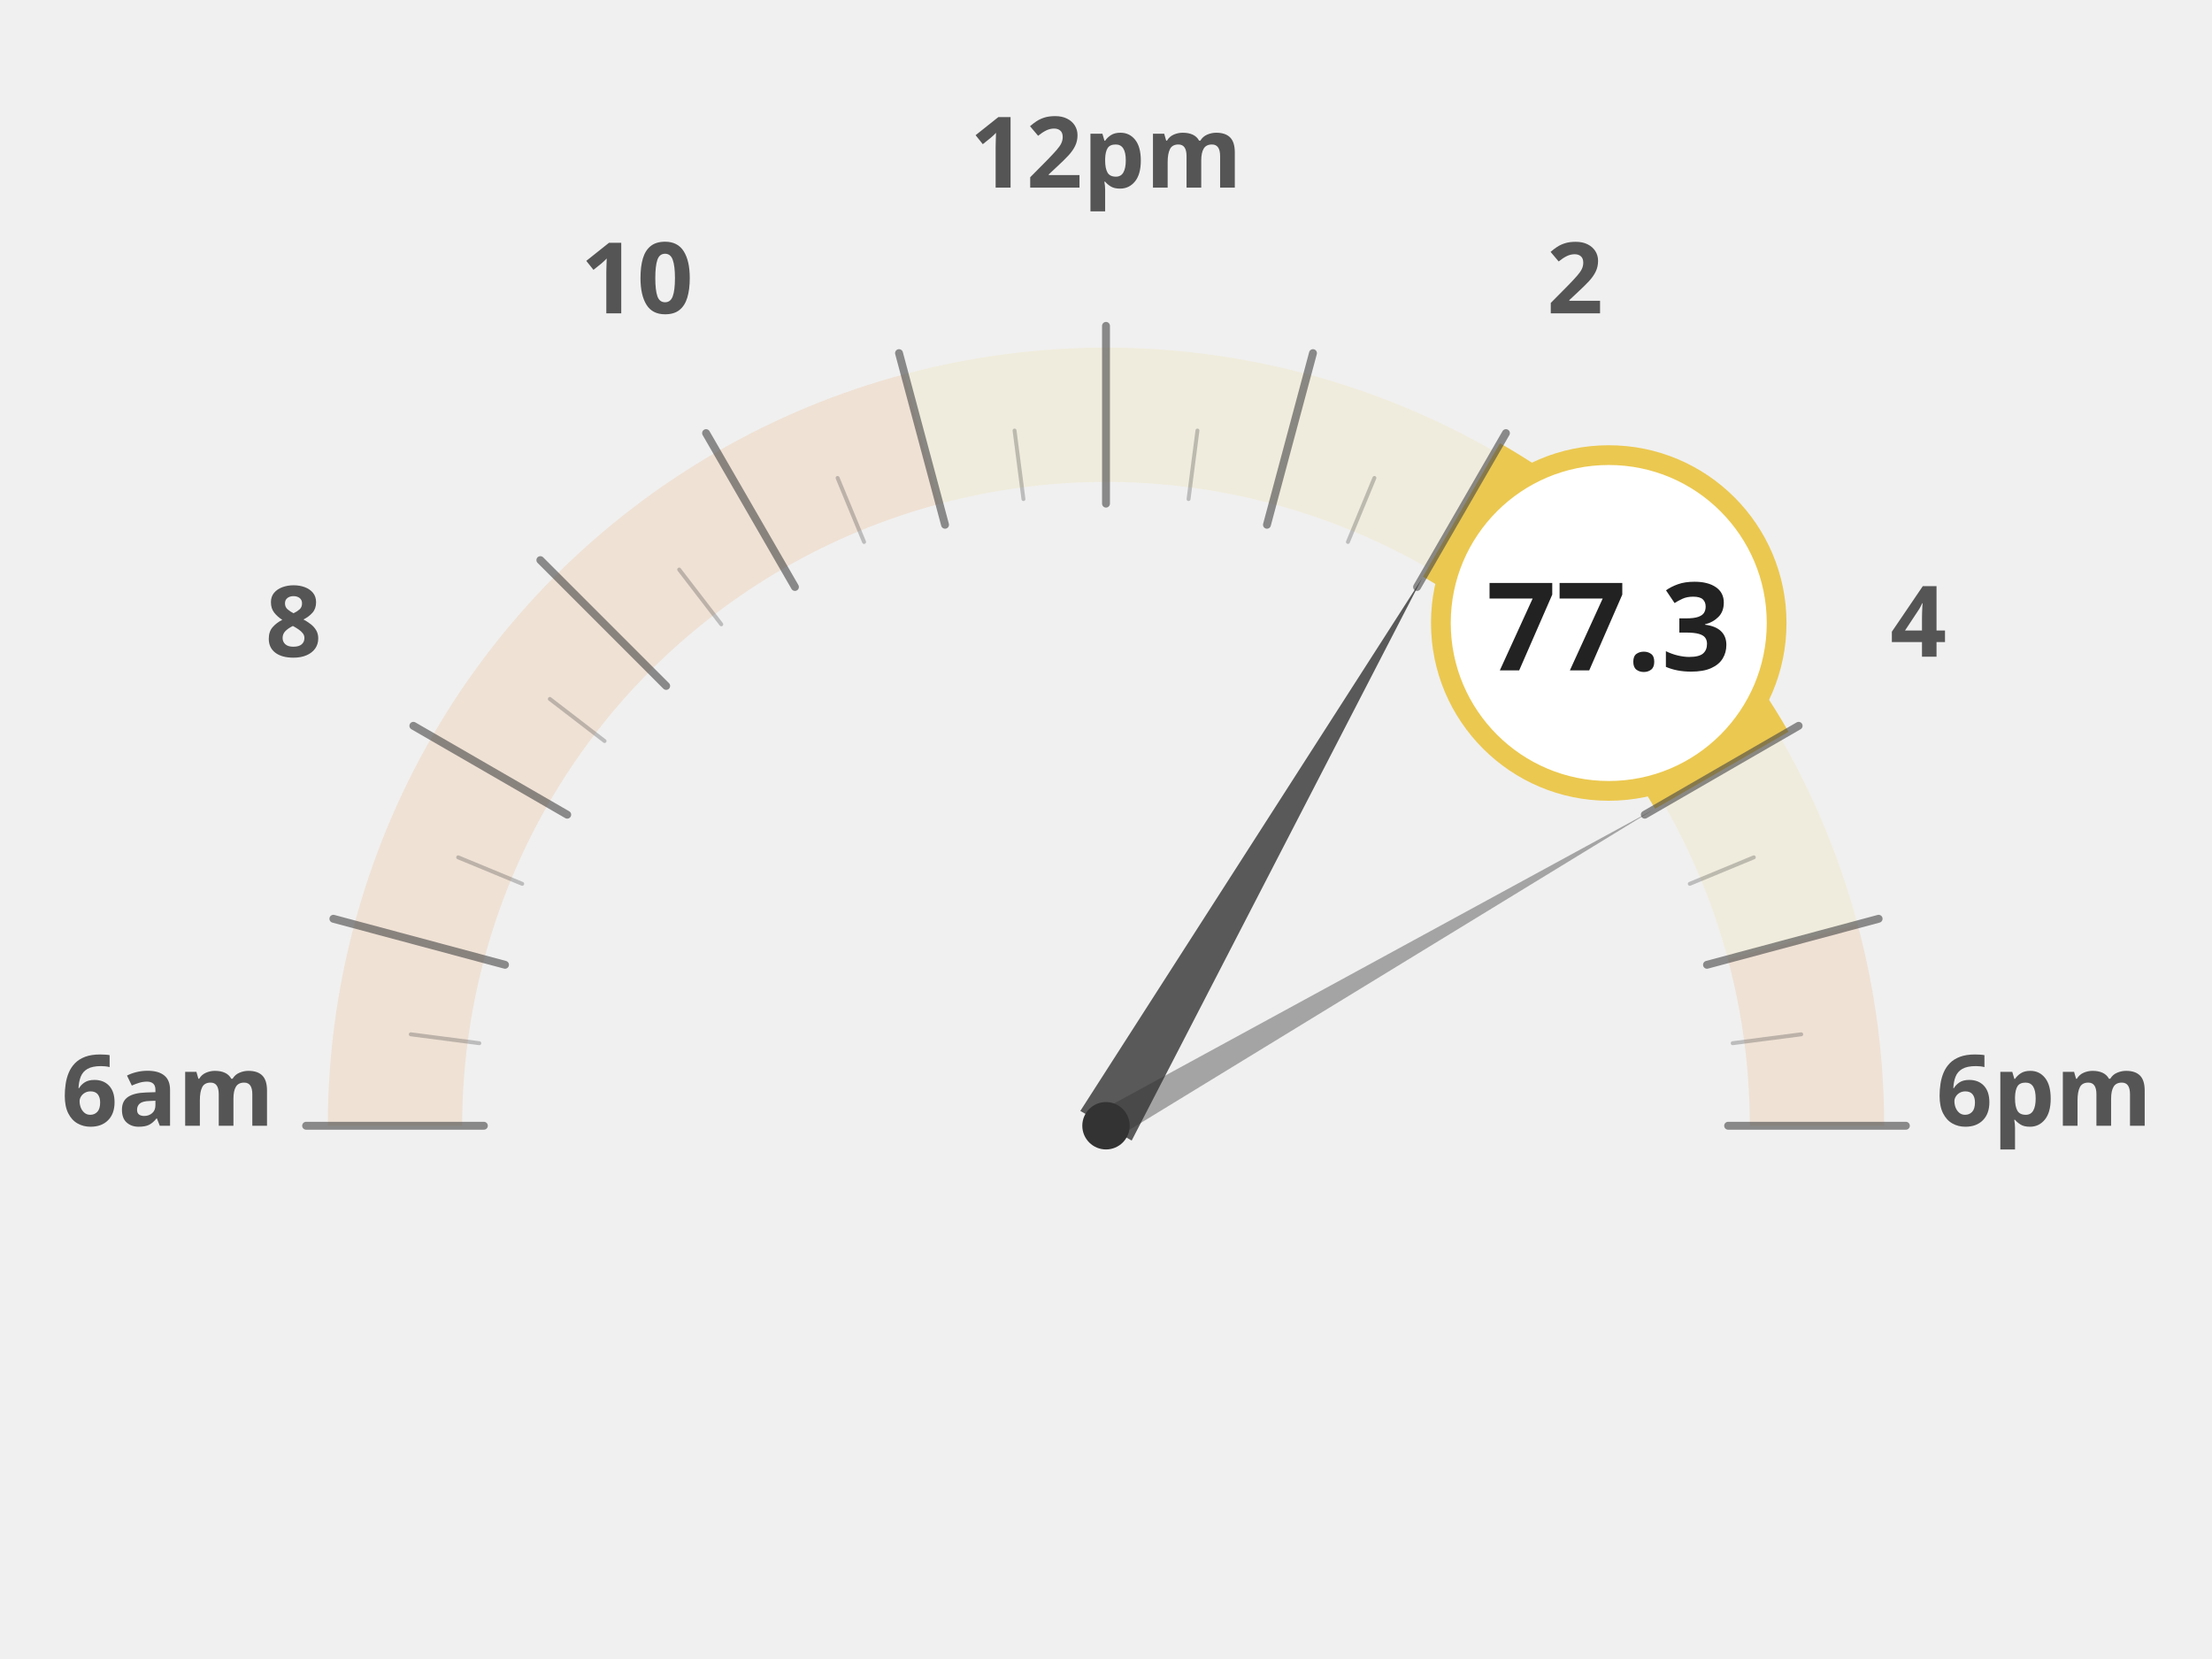
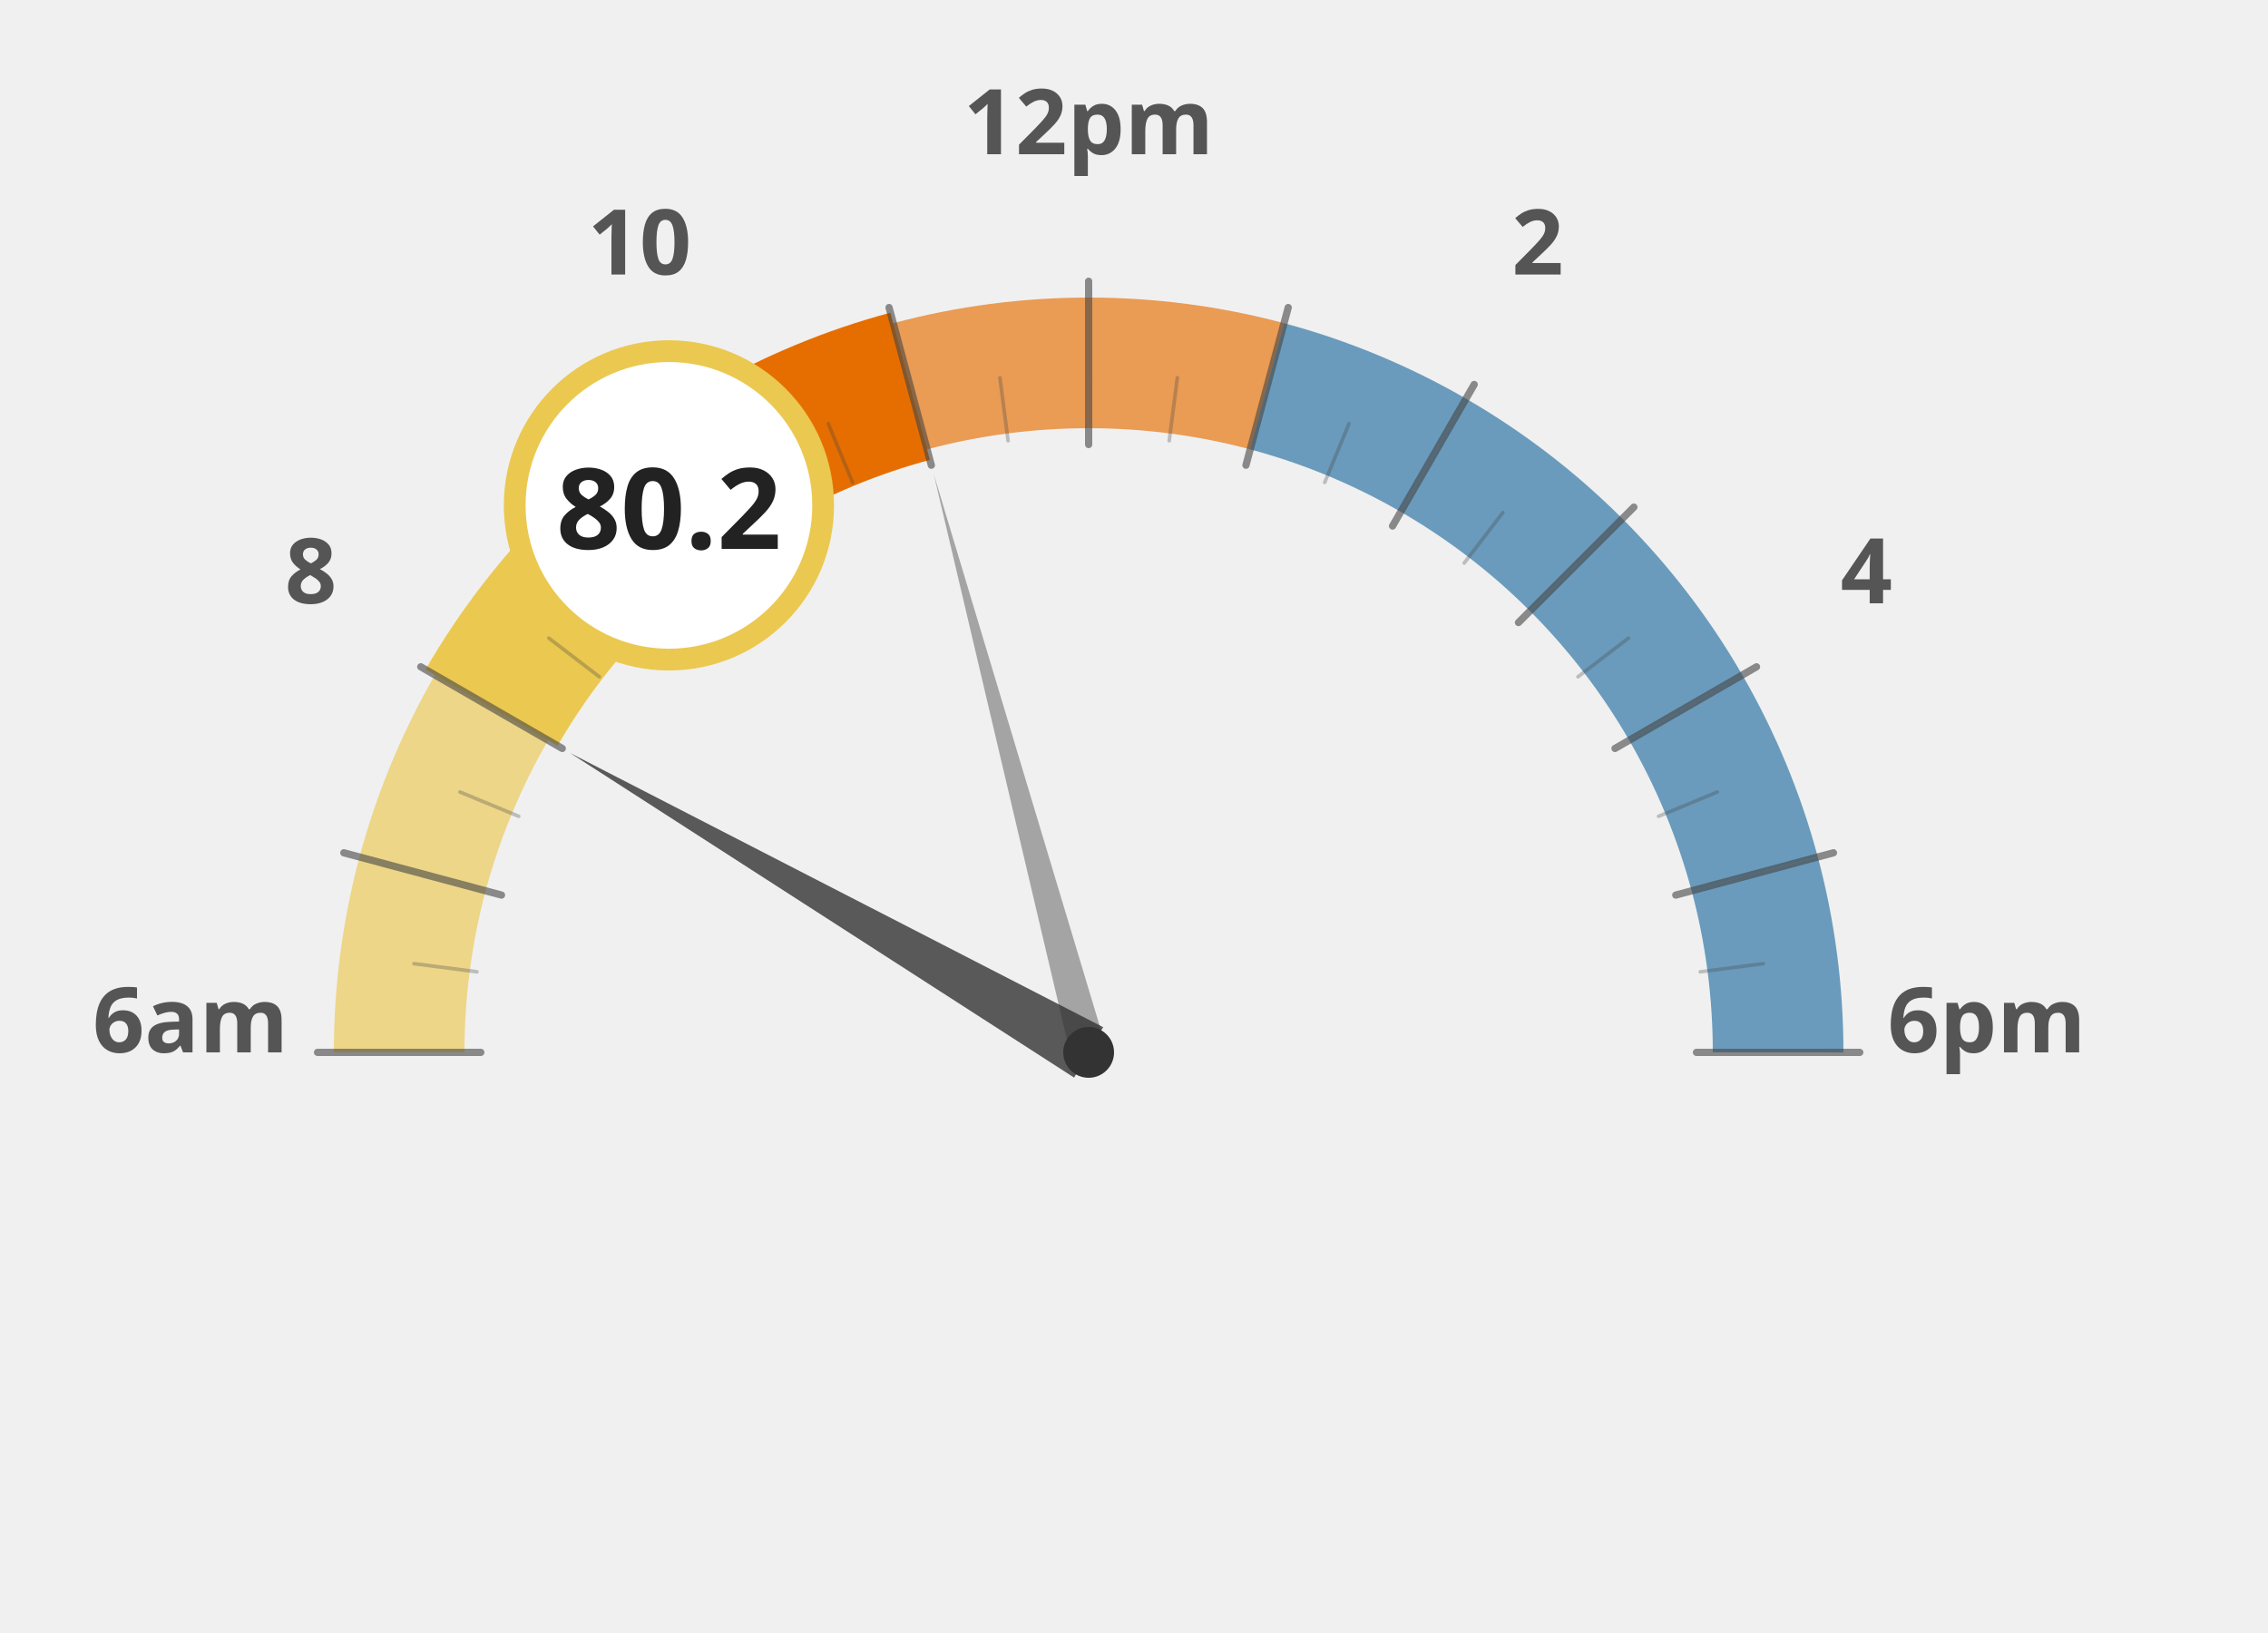
- <svg xmlns="http://www.w3.org/2000/svg" width="60mm" height="45mm" viewBox="0 0 1000 840">
-   <g transform="translate(0, 120)">
-     <path d="M 140.0 450.0 A 360 360 0 0 1 152.3 356.8" fill="none" stroke="#e66e00" stroke-width="68" stroke-opacity="0.12" />
-     <path d="M 152.3 356.8 A 360 360 0 0 1 188.2 270.0" fill="none" stroke="#e66e00" stroke-width="68" stroke-opacity="0.12" />
-     <path d="M 188.2 270.0 A 360 360 0 0 1 245.4 195.4" fill="none" stroke="#e66e00" stroke-width="68" stroke-opacity="0.12" />
-     <path d="M 245.4 195.4 A 360 360 0 0 1 320.0 138.2" fill="none" stroke="#e66e00" stroke-width="68" stroke-opacity="0.12" />
-     <path d="M 320.0 138.2 A 360 360 0 0 1 406.8 102.3" fill="none" stroke="#e66e00" stroke-width="68" stroke-opacity="0.12" />
-     <path d="M 406.8 102.3 A 360 360 0 0 1 500.0 90.0" fill="none" stroke="#ebc850" stroke-width="68" stroke-opacity="0.12" />
-     <path d="M 500.0 90.0 A 360 360 0 0 1 593.2 102.3" fill="none" stroke="#ebc850" stroke-width="68" stroke-opacity="0.12" />
-     <path d="M 593.2 102.3 A 360 360 0 0 1 680.0 138.2" fill="none" stroke="#ebc850" stroke-width="68" stroke-opacity="0.12" />
-     <path d="M 680.0 138.2 A 360 360 0 0 1 754.6 195.4" fill="none" stroke="#ebc850" stroke-width="68" stroke-opacity="0.12" />
-     <path d="M 754.6 195.4 A 360 360 0 0 1 811.8 270.0" fill="none" stroke="#ebc850" stroke-width="68" stroke-opacity="0.12" />
-     <path d="M 811.8 270.0 A 360 360 0 0 1 847.7 356.8" fill="none" stroke="#ebc850" stroke-width="68" stroke-opacity="0.12" />
-     <path d="M 847.7 356.8 A 360 360 0 0 1 860.0 450.0" fill="none" stroke="#e66e00" stroke-width="68" stroke-opacity="0.12" />
-     <text x="25.0" y="450" text-anchor="middle" font-family="Montserrat, sans-serif" font-size="50" font-weight="900" fill="#555">6am</text>
-     <text x="88.638" y="212.5" text-anchor="middle" font-family="Montserrat, sans-serif" font-size="50" font-weight="900" fill="#555">8</text>
-     <text x="262.5" y="38.638" text-anchor="middle" font-family="Montserrat, sans-serif" font-size="50" font-weight="900" fill="#555">10</text>
-     <text x="500" y="-25.0" text-anchor="middle" font-family="Montserrat, sans-serif" font-size="50" font-weight="900" fill="#555">12pm</text>
-     <text x="737.5" y="38.638" text-anchor="middle" font-family="Montserrat, sans-serif" font-size="50" font-weight="900" fill="#555">2</text>
-     <text x="911.362" y="212.5" text-anchor="middle" font-family="Montserrat, sans-serif" font-size="50" font-weight="900" fill="#555">4</text>
-     <text x="975.0" y="450.0" text-anchor="middle" font-family="Montserrat, sans-serif" font-size="50" font-weight="900" fill="#555">6pm</text>
-     <path d="M 680.0 138.2 A 360 360 0 0 1 754.6 195.4" fill="none" stroke="#ebc850" stroke-width="78" stroke-linecap="butt" />
-     <path d="M 754.6 195.4 A 360 360 0 0 1 811.8 270.0" fill="none" stroke="#ebc850" stroke-width="78" stroke-linecap="butt" />
-     <line x1="185.0" y1="450.0" x2="95.0" y2="450.0" stroke="#444" stroke-width="4" stroke-linecap="round" opacity="0.6" />
-     <line x1="182.7" y1="408.2" x2="148.0" y2="403.7" stroke="#444" stroke-width="2" stroke-linecap="round" opacity="0.3" />
-     <line x1="195.7" y1="368.5" x2="108.8" y2="345.2" stroke="#444" stroke-width="4" stroke-linecap="round" opacity="0.6" />
-     <line x1="204.4" y1="327.5" x2="172.0" y2="314.1" stroke="#444" stroke-width="2" stroke-linecap="round" opacity="0.3" />
-     <line x1="227.2" y1="292.5" x2="149.3" y2="247.5" stroke="#444" stroke-width="4" stroke-linecap="round" opacity="0.6" />
-     <line x1="246.1" y1="255.2" x2="218.4" y2="233.9" stroke="#444" stroke-width="2" stroke-linecap="round" opacity="0.3" />
-     <line x1="277.3" y1="227.3" x2="213.6" y2="163.6" stroke="#444" stroke-width="4" stroke-linecap="round" opacity="0.6" />
-     <line x1="305.2" y1="196.1" x2="283.9" y2="168.4" stroke="#444" stroke-width="2" stroke-linecap="round" opacity="0.3" />
-     <line x1="342.5" y1="177.2" x2="297.5" y2="99.3" stroke="#444" stroke-width="4" stroke-linecap="round" opacity="0.6" />
-     <line x1="377.5" y1="154.4" x2="364.1" y2="122.0" stroke="#444" stroke-width="2" stroke-linecap="round" opacity="0.3" />
-     <line x1="418.5" y1="145.7" x2="395.2" y2="58.8" stroke="#444" stroke-width="4" stroke-linecap="round" opacity="0.6" />
-     <line x1="458.2" y1="132.7" x2="453.7" y2="98.0" stroke="#444" stroke-width="2" stroke-linecap="round" opacity="0.3" />
-     <line x1="500.0" y1="135.0" x2="500.0" y2="45.0" stroke="#444" stroke-width="4" stroke-linecap="round" opacity="0.6" />
-     <line x1="541.8" y1="132.7" x2="546.3" y2="98.0" stroke="#444" stroke-width="2" stroke-linecap="round" opacity="0.3" />
-     <line x1="581.5" y1="145.7" x2="604.8" y2="58.8" stroke="#444" stroke-width="4" stroke-linecap="round" opacity="0.6" />
-     <line x1="622.5" y1="154.4" x2="635.9" y2="122.0" stroke="#444" stroke-width="2" stroke-linecap="round" opacity="0.3" />
-     <line x1="657.5" y1="177.2" x2="702.5" y2="99.3" stroke="#444" stroke-width="4" stroke-linecap="round" opacity="0.6" />
-     <line x1="694.8" y1="196.1" x2="716.1" y2="168.4" stroke="#444" stroke-width="2" stroke-linecap="round" opacity="0.3" />
-     <line x1="722.7" y1="227.3" x2="786.4" y2="163.6" stroke="#444" stroke-width="4" stroke-linecap="round" opacity="0.6" />
-     <line x1="753.9" y1="255.2" x2="781.6" y2="233.9" stroke="#444" stroke-width="2" stroke-linecap="round" opacity="0.3" />
-     <line x1="772.8" y1="292.5" x2="850.7" y2="247.5" stroke="#444" stroke-width="4" stroke-linecap="round" opacity="0.6" />
-     <line x1="795.6" y1="327.5" x2="828.0" y2="314.1" stroke="#444" stroke-width="2" stroke-linecap="round" opacity="0.3" />
-     <line x1="804.3" y1="368.5" x2="891.2" y2="345.2" stroke="#444" stroke-width="4" stroke-linecap="round" opacity="0.6" />
-     <line x1="817.3" y1="408.2" x2="852.0" y2="403.7" stroke="#444" stroke-width="2" stroke-linecap="round" opacity="0.3" />
-     <line x1="815.0" y1="450.0" x2="905.0" y2="450.0" stroke="#444" stroke-width="4" stroke-linecap="round" opacity="0.6" />
-     <polygon points="660.0,172.9 487.0,442.5 513.0,457.5" fill="#333" opacity="0.8" />
-     <polygon points="777.1,290.0 496.0,443.1 504.0,456.9" fill="#333" opacity="0.4" />
-     <circle cx="500" cy="450" r="12" fill="#333" />
-     <circle cx="754.558" cy="195.442" r="85" fill="white" stroke="#ebc850" stroke-width="10" />
-     <text x="754.558" y="219.442" text-anchor="middle" font-family="Montserrat, sans-serif" font-size="62" font-weight="800" fill="#222">77.3</text>
+ <svg xmlns="http://www.w3.org/2000/svg" width="100%" height="100%" viewBox="0 0 1250 900">
+   <g transform="translate(100, 100)">
+     <path d="M 120.0 480.0 A 380 380 0 0 1 132.9 381.6" fill="none" stroke="#ebc850" stroke-width="72" stroke-opacity="0.65" />
+     <path d="M 132.9 381.6 A 380 380 0 0 1 170.9 290.0" fill="none" stroke="#ebc850" stroke-width="72" stroke-opacity="0.65" />
+     <path d="M 170.9 290.0 A 380 380 0 0 1 231.3 211.3" fill="none" stroke="#ebc850" stroke-width="72" stroke-opacity="1.0" />
+     <path d="M 231.3 211.3 A 380 380 0 0 1 310.0 150.9" fill="none" stroke="#ebc850" stroke-width="72" stroke-opacity="1.0" />
+     <path d="M 310.0 150.9 A 380 380 0 0 1 401.6 112.9" fill="none" stroke="#e66e00" stroke-width="72" stroke-opacity="1.0" />
+     <path d="M 401.6 112.9 A 380 380 0 0 1 500.0 100.0" fill="none" stroke="#e66e00" stroke-width="72" stroke-opacity="0.65" />
+     <path d="M 500.0 100.0 A 380 380 0 0 1 598.4 112.9" fill="none" stroke="#e66e00" stroke-width="72" stroke-opacity="0.65" />
+     <path d="M 598.4 112.9 A 380 380 0 0 1 690.0 150.9" fill="none" stroke="#236ea0" stroke-width="72" stroke-opacity="0.65" />
+     <path d="M 690.0 150.9 A 380 380 0 0 1 768.7 211.3" fill="none" stroke="#236ea0" stroke-width="72" stroke-opacity="0.65" />
+     <path d="M 768.7 211.3 A 380 380 0 0 1 829.1 290.0" fill="none" stroke="#236ea0" stroke-width="72" stroke-opacity="0.65" />
+     <path d="M 829.1 290.0 A 380 380 0 0 1 867.1 381.6" fill="none" stroke="#236ea0" stroke-width="72" stroke-opacity="0.65" />
+     <path d="M 867.1 381.6 A 380 380 0 0 1 880.0 480.0" fill="none" stroke="#236ea0" stroke-width="72" stroke-opacity="0.65" />
+     <text x="5.0" y="480" text-anchor="middle" font-family="Montserrat, sans-serif" font-size="50" font-weight="900" fill="#555">6am</text>
+     <text x="71.317" y="232.5" text-anchor="middle" font-family="Montserrat, sans-serif" font-size="50" font-weight="900" fill="#555">8</text>
+     <text x="252.5" y="51.317" text-anchor="middle" font-family="Montserrat, sans-serif" font-size="50" font-weight="900" fill="#555">10</text>
+     <text x="500" y="-15.0" text-anchor="middle" font-family="Montserrat, sans-serif" font-size="50" font-weight="900" fill="#555">12pm</text>
+     <text x="747.5" y="51.317" text-anchor="middle" font-family="Montserrat, sans-serif" font-size="50" font-weight="900" fill="#555">2</text>
+     <text x="928.683" y="232.5" text-anchor="middle" font-family="Montserrat, sans-serif" font-size="50" font-weight="900" fill="#555">4</text>
+     <text x="995.0" y="480.0" text-anchor="middle" font-family="Montserrat, sans-serif" font-size="50" font-weight="900" fill="#555">6pm</text>
+     <path d="M 170.9 290.0 A 380 380 0 0 1 231.3 211.3" fill="none" stroke="#ebc850" stroke-width="84" stroke-linecap="butt" />
+     <path d="M 231.3 211.3 A 380 380 0 0 1 310.0 150.9" fill="none" stroke="#ebc850" stroke-width="84" stroke-linecap="butt" />
+     <path d="M 310.0 150.9 A 380 380 0 0 1 401.6 112.9" fill="none" stroke="#e66e00" stroke-width="84" stroke-linecap="butt" />
+     <line x1="165.0" y1="480.0" x2="75.0" y2="480.0" stroke="#444" stroke-width="4" stroke-linecap="round" opacity="0.6" />
+     <line x1="162.9" y1="435.6" x2="128.2" y2="431.1" stroke="#444" stroke-width="2" stroke-linecap="round" opacity="0.3" />
+     <line x1="176.4" y1="393.3" x2="89.5" y2="370.0" stroke="#444" stroke-width="4" stroke-linecap="round" opacity="0.6" />
+     <line x1="185.9" y1="349.9" x2="153.5" y2="336.5" stroke="#444" stroke-width="2" stroke-linecap="round" opacity="0.3" />
+     <line x1="209.9" y1="312.5" x2="131.9" y2="267.5" stroke="#444" stroke-width="4" stroke-linecap="round" opacity="0.6" />
+     <line x1="230.3" y1="273.0" x2="202.5" y2="251.7" stroke="#444" stroke-width="2" stroke-linecap="round" opacity="0.3" />
+     <line x1="263.1" y1="243.1" x2="199.5" y2="179.5" stroke="#444" stroke-width="4" stroke-linecap="round" opacity="0.6" />
+     <line x1="293.0" y1="210.3" x2="271.7" y2="182.5" stroke="#444" stroke-width="2" stroke-linecap="round" opacity="0.3" />
+     <line x1="332.5" y1="189.9" x2="287.5" y2="111.9" stroke="#444" stroke-width="4" stroke-linecap="round" opacity="0.6" />
+     <line x1="369.9" y1="165.9" x2="356.5" y2="133.5" stroke="#444" stroke-width="2" stroke-linecap="round" opacity="0.3" />
+     <line x1="413.3" y1="156.4" x2="390.0" y2="69.5" stroke="#444" stroke-width="4" stroke-linecap="round" opacity="0.6" />
+     <line x1="455.6" y1="142.9" x2="451.1" y2="108.2" stroke="#444" stroke-width="2" stroke-linecap="round" opacity="0.3" />
+     <line x1="500.0" y1="145.0" x2="500.0" y2="55.0" stroke="#444" stroke-width="4" stroke-linecap="round" opacity="0.6" />
+     <line x1="544.4" y1="142.9" x2="548.9" y2="108.2" stroke="#444" stroke-width="2" stroke-linecap="round" opacity="0.3" />
+     <line x1="586.7" y1="156.4" x2="610.0" y2="69.5" stroke="#444" stroke-width="4" stroke-linecap="round" opacity="0.6" />
+     <line x1="630.1" y1="165.9" x2="643.5" y2="133.5" stroke="#444" stroke-width="2" stroke-linecap="round" opacity="0.3" />
+     <line x1="667.5" y1="189.9" x2="712.5" y2="111.9" stroke="#444" stroke-width="4" stroke-linecap="round" opacity="0.6" />
+     <line x1="707.0" y1="210.3" x2="728.3" y2="182.5" stroke="#444" stroke-width="2" stroke-linecap="round" opacity="0.3" />
+     <line x1="736.9" y1="243.1" x2="800.5" y2="179.5" stroke="#444" stroke-width="4" stroke-linecap="round" opacity="0.6" />
+     <line x1="769.7" y1="273.0" x2="797.5" y2="251.7" stroke="#444" stroke-width="2" stroke-linecap="round" opacity="0.3" />
+     <line x1="790.1" y1="312.5" x2="868.1" y2="267.5" stroke="#444" stroke-width="4" stroke-linecap="round" opacity="0.6" />
+     <line x1="814.1" y1="349.9" x2="846.5" y2="336.5" stroke="#444" stroke-width="2" stroke-linecap="round" opacity="0.3" />
+     <line x1="823.6" y1="393.3" x2="910.5" y2="370.0" stroke="#444" stroke-width="4" stroke-linecap="round" opacity="0.6" />
+     <line x1="837.1" y1="435.6" x2="871.8" y2="431.1" stroke="#444" stroke-width="2" stroke-linecap="round" opacity="0.3" />
+     <line x1="835.0" y1="480.0" x2="925.0" y2="480.0" stroke="#444" stroke-width="4" stroke-linecap="round" opacity="0.6" />
+     <polygon points="214.2,315.0 492.0,493.9 508.0,466.1" fill="#333" opacity="0.8" />
+     <polygon points="414.6,161.2 490.3,482.6 509.7,477.4" fill="#333" opacity="0.4" />
+     <circle cx="500" cy="480" r="14" fill="#333" />
+     <circle cx="268.671" cy="178.526" r="85" fill="white" stroke="#ebc850" stroke-width="12" />
+     <text x="268.671" y="202.526" text-anchor="middle" font-family="Montserrat, sans-serif" font-size="62" font-weight="800" fill="#222">80.2</text>
  </g>
</svg>
